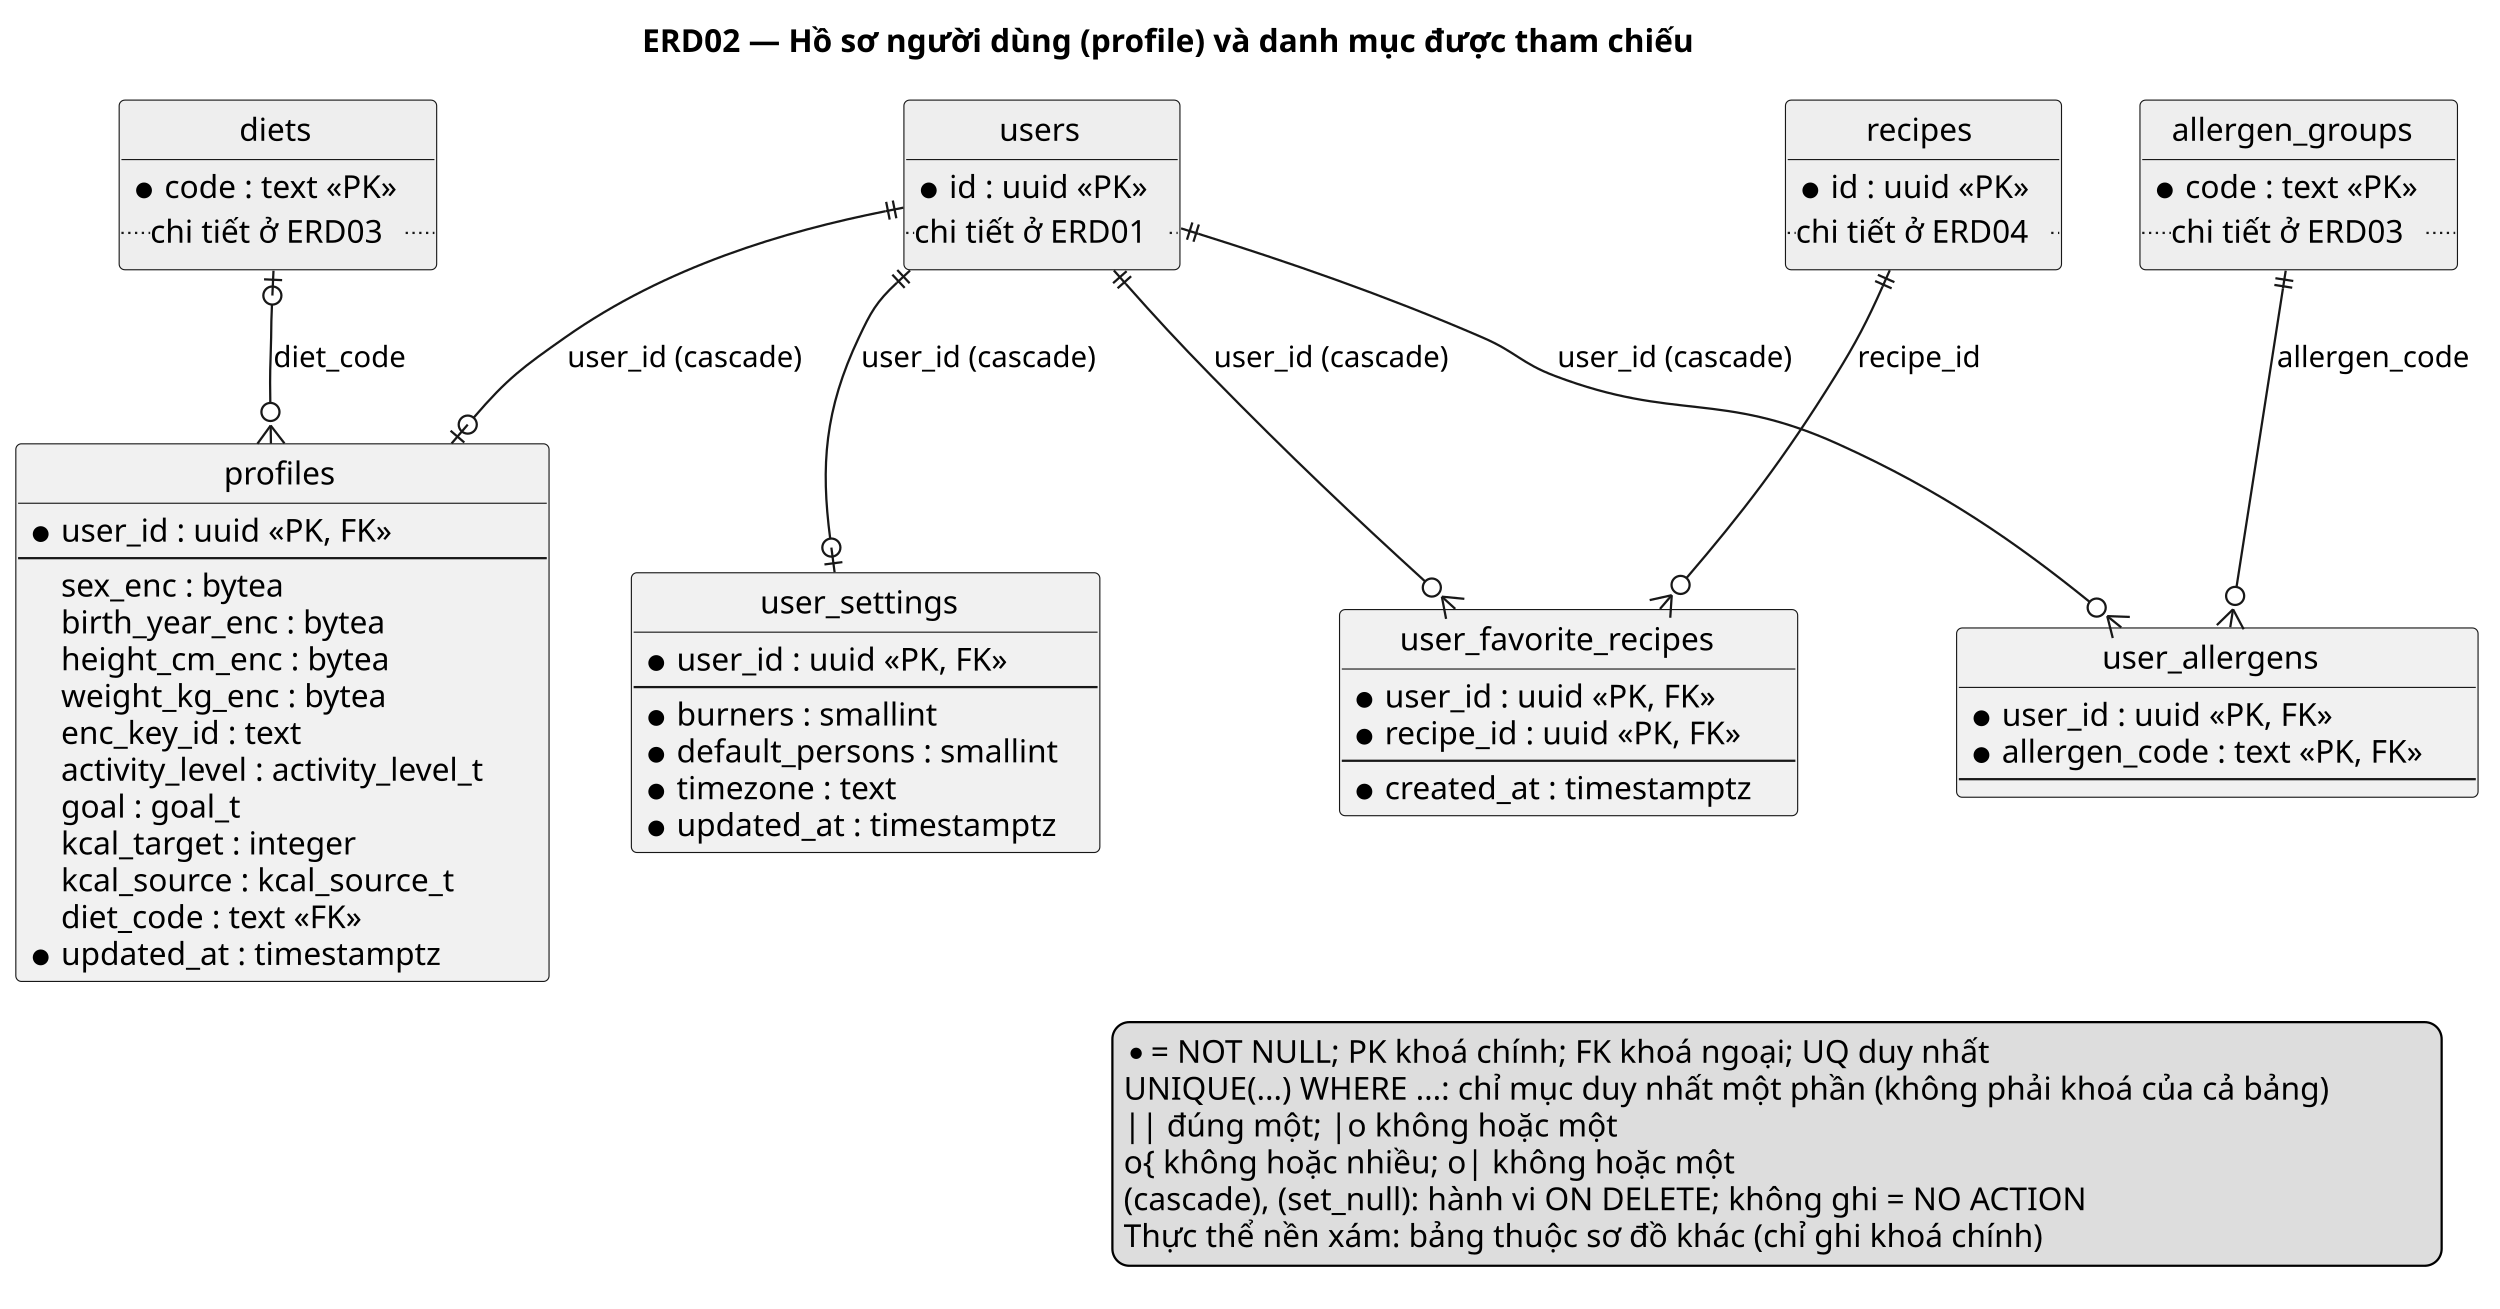
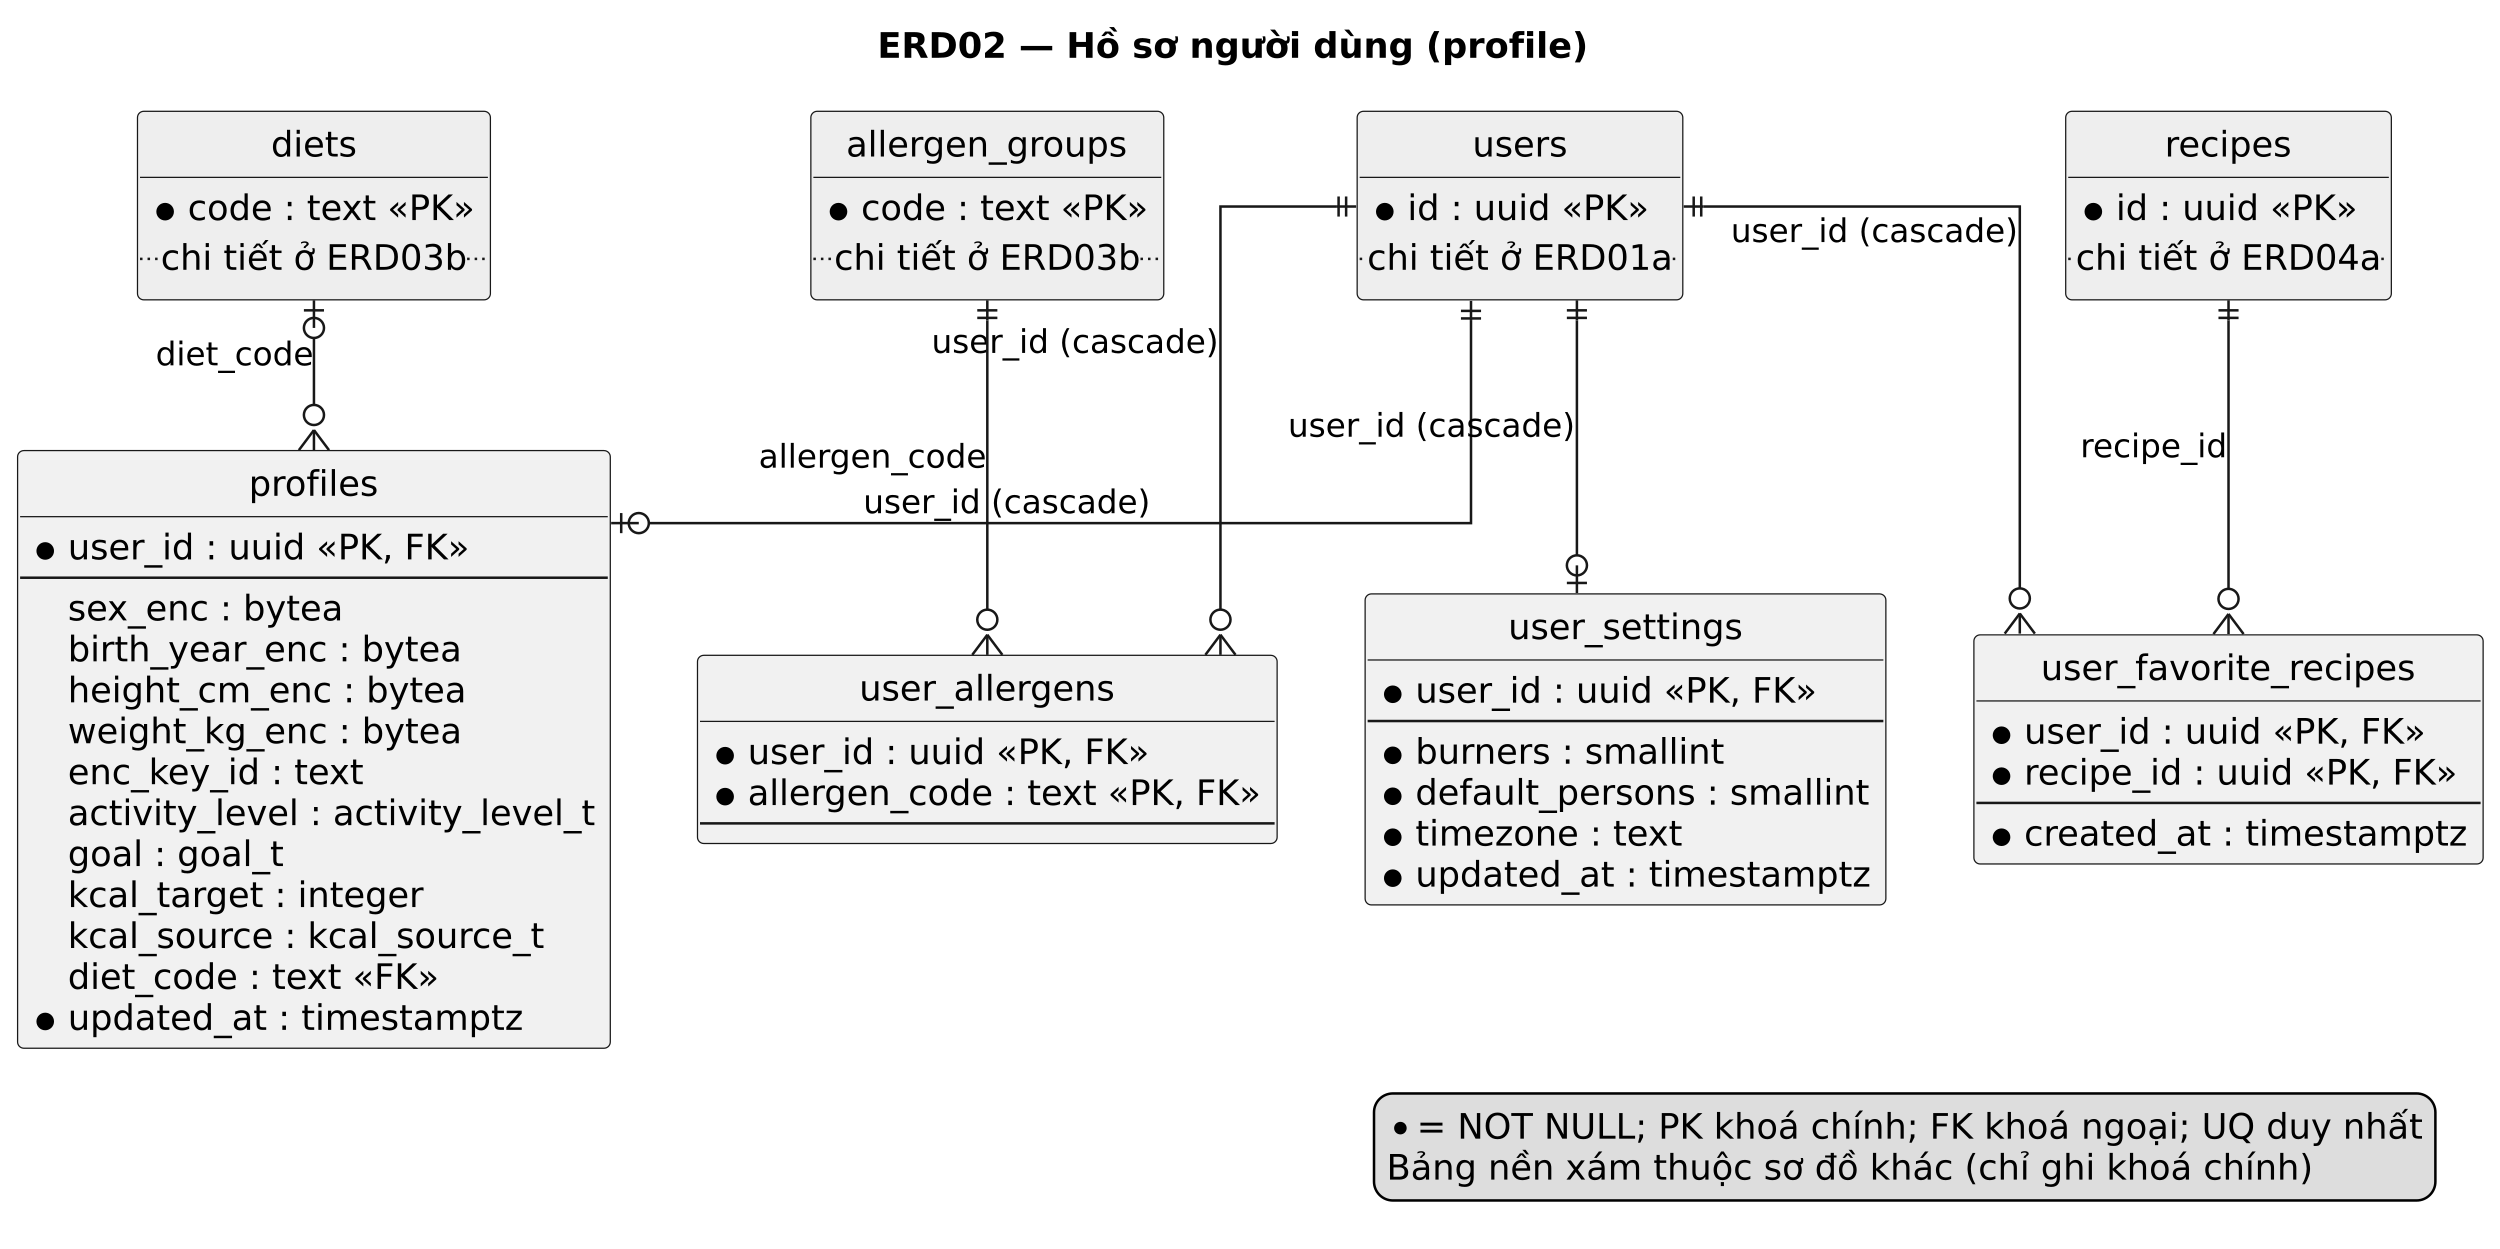
- <svg xmlns="http://www.w3.org/2000/svg" contentStyleType="text/css" height="579px" preserveAspectRatio="none" style="width:1106px;height:579px;background:#FFFFFF;" version="1.1" viewBox="0 0 1106 579" width="1106px" zoomAndPan="magnify">
+ <svg xmlns="http://www.w3.org/2000/svg" contentStyleType="text/css" height="497px" preserveAspectRatio="none" style="width:995px;height:497px;background:#FFFFFF;" version="1.1" viewBox="0 0 995 497" width="995px" zoomAndPan="magnify">
  <defs />
  <g>
-     <text fill="#000000" font-family="sans-serif" font-size="14" font-weight="bold" lengthAdjust="spacing" textLength="524.05" x="284.067" y="22.995">ERD02 — Hồ sơ người dùng (profile) và danh mục được tham chiếu</text>
+     <text fill="#000000" font-family="DejaVu Sans" font-size="14" font-weight="bold" lengthAdjust="spacing" textLength="282.851" x="349.217" y="22.995">ERD02 — Hồ sơ người dùng (profile)</text>
    <g id="elem_profiles">
-       <rect codeLine="4" fill="#F1F1F1" height="237.859" id="profiles" rx="2.5" ry="2.5" style="stroke:#181818;stroke-width:0.5;" width="235.898" x="7" y="196.337" />
-       <text fill="#000000" font-family="sans-serif" font-size="14" lengthAdjust="spacing" textLength="51.823" x="99.037" y="214.332">profiles</text>
-       <line style="stroke:#181818;stroke-width:0.5;" x1="8" x2="241.898" y1="222.634" y2="222.634" />
-       <ellipse cx="18" cy="236.282" fill="#000000" rx="3" ry="3" style="stroke:#000000;stroke-width:1;" />
-       <text fill="#000000" font-family="sans-serif" font-size="14" lengthAdjust="spacing" textLength="159.79" x="27" y="239.629">user_id : uuid «PK, FK»</text>
-       <line style="stroke:#181818;stroke-width:1;" x1="8" x2="241.898" y1="246.931" y2="246.931" />
-       <text fill="#000000" font-family="sans-serif" font-size="14" lengthAdjust="spacing" textLength="109.847" x="27" y="263.926">sex_enc : bytea</text>
-       <text fill="#000000" font-family="sans-serif" font-size="14" lengthAdjust="spacing" textLength="156.782" x="27" y="280.223">birth_year_enc : bytea</text>
-       <text fill="#000000" font-family="sans-serif" font-size="14" lengthAdjust="spacing" textLength="158.614" x="27" y="296.519">height_cm_enc : bytea</text>
-       <text fill="#000000" font-family="sans-serif" font-size="14" lengthAdjust="spacing" textLength="156.851" x="27" y="312.816">weight_kg_enc : bytea</text>
-       <text fill="#000000" font-family="sans-serif" font-size="14" lengthAdjust="spacing" textLength="118.46" x="27" y="329.113">enc_key_id : text</text>
-       <text fill="#000000" font-family="sans-serif" font-size="14" lengthAdjust="spacing" textLength="209.898" x="27" y="345.41">activity_level : activity_level_t</text>
-       <text fill="#000000" font-family="sans-serif" font-size="14" lengthAdjust="spacing" textLength="85.948" x="27" y="361.707">goal : goal_t</text>
-       <text fill="#000000" font-family="sans-serif" font-size="14" lengthAdjust="spacing" textLength="141.825" x="27" y="378.004">kcal_target : integer</text>
-       <text fill="#000000" font-family="sans-serif" font-size="14" lengthAdjust="spacing" textLength="190.251" x="27" y="394.301">kcal_source : kcal_source_t</text>
-       <text fill="#000000" font-family="sans-serif" font-size="14" lengthAdjust="spacing" textLength="147.95" x="27" y="410.598">diet_code : text «FK»</text>
-       <ellipse cx="18" cy="423.548" fill="#000000" rx="3" ry="3" style="stroke:#000000;stroke-width:1;" />
-       <text fill="#000000" font-family="sans-serif" font-size="14" lengthAdjust="spacing" textLength="181.255" x="27" y="426.894">updated_at : timestamptz</text>
+       <rect codeLine="7" fill="#F1F1F1" height="237.859" id="profiles" rx="2.5" ry="2.5" style="stroke:#181818;stroke-width:0.5;" width="235.898" x="7" y="179.337" />
+       <text fill="#000000" font-family="DejaVu Sans" font-size="14" lengthAdjust="spacing" textLength="51.823" x="99.037" y="197.332">profiles</text>
+       <line style="stroke:#181818;stroke-width:0.5;" x1="8" x2="241.898" y1="205.634" y2="205.634" />
+       <ellipse cx="18" cy="219.282" fill="#000000" rx="3" ry="3" style="stroke:#000000;stroke-width:1;" />
+       <text fill="#000000" font-family="DejaVu Sans" font-size="14" lengthAdjust="spacing" textLength="159.79" x="27" y="222.629">user_id : uuid «PK, FK»</text>
+       <line style="stroke:#181818;stroke-width:1;" x1="8" x2="241.898" y1="229.931" y2="229.931" />
+       <text fill="#000000" font-family="DejaVu Sans" font-size="14" lengthAdjust="spacing" textLength="109.847" x="27" y="246.926">sex_enc : bytea</text>
+       <text fill="#000000" font-family="DejaVu Sans" font-size="14" lengthAdjust="spacing" textLength="156.782" x="27" y="263.223">birth_year_enc : bytea</text>
+       <text fill="#000000" font-family="DejaVu Sans" font-size="14" lengthAdjust="spacing" textLength="158.614" x="27" y="279.519">height_cm_enc : bytea</text>
+       <text fill="#000000" font-family="DejaVu Sans" font-size="14" lengthAdjust="spacing" textLength="156.851" x="27" y="295.816">weight_kg_enc : bytea</text>
+       <text fill="#000000" font-family="DejaVu Sans" font-size="14" lengthAdjust="spacing" textLength="118.46" x="27" y="312.113">enc_key_id : text</text>
+       <text fill="#000000" font-family="DejaVu Sans" font-size="14" lengthAdjust="spacing" textLength="209.898" x="27" y="328.41">activity_level : activity_level_t</text>
+       <text fill="#000000" font-family="DejaVu Sans" font-size="14" lengthAdjust="spacing" textLength="85.948" x="27" y="344.707">goal : goal_t</text>
+       <text fill="#000000" font-family="DejaVu Sans" font-size="14" lengthAdjust="spacing" textLength="141.825" x="27" y="361.004">kcal_target : integer</text>
+       <text fill="#000000" font-family="DejaVu Sans" font-size="14" lengthAdjust="spacing" textLength="190.251" x="27" y="377.301">kcal_source : kcal_source_t</text>
+       <text fill="#000000" font-family="DejaVu Sans" font-size="14" lengthAdjust="spacing" textLength="147.95" x="27" y="393.598">diet_code : text «FK»</text>
+       <ellipse cx="18" cy="406.548" fill="#000000" rx="3" ry="3" style="stroke:#000000;stroke-width:1;" />
+       <text fill="#000000" font-family="DejaVu Sans" font-size="14" lengthAdjust="spacing" textLength="181.255" x="27" y="409.894">updated_at : timestamptz</text>
    </g>
    <g id="elem_user_allergens">
-       <rect codeLine="19" fill="#F1F1F1" height="74.891" id="user_allergens" rx="2.5" ry="2.5" style="stroke:#181818;stroke-width:0.5;" width="230.695" x="865.6" y="277.817" />
-       <text fill="#000000" font-family="sans-serif" font-size="14" lengthAdjust="spacing" textLength="101.931" x="929.982" y="295.812">user_allergens</text>
-       <line style="stroke:#181818;stroke-width:0.5;" x1="866.6" x2="1095.295" y1="304.114" y2="304.114" />
-       <ellipse cx="876.6" cy="317.762" fill="#000000" rx="3" ry="3" style="stroke:#000000;stroke-width:1;" />
-       <text fill="#000000" font-family="sans-serif" font-size="14" lengthAdjust="spacing" textLength="159.79" x="885.6" y="321.109">user_id : uuid «PK, FK»</text>
-       <ellipse cx="876.6" cy="334.059" fill="#000000" rx="3" ry="3" style="stroke:#000000;stroke-width:1;" />
-       <text fill="#000000" font-family="sans-serif" font-size="14" lengthAdjust="spacing" textLength="204.695" x="885.6" y="337.406">allergen_code : text «PK, FK»</text>
-       <line style="stroke:#181818;stroke-width:1;" x1="866.6" x2="1095.295" y1="344.707" y2="344.707" />
+       <rect codeLine="22" fill="#F1F1F1" height="74.891" id="user_allergens" rx="2.5" ry="2.5" style="stroke:#181818;stroke-width:0.5;" width="230.695" x="277.6" y="260.817" />
+       <text fill="#000000" font-family="DejaVu Sans" font-size="14" lengthAdjust="spacing" textLength="101.931" x="341.982" y="278.812">user_allergens</text>
+       <line style="stroke:#181818;stroke-width:0.5;" x1="278.6" x2="507.295" y1="287.114" y2="287.114" />
+       <ellipse cx="288.6" cy="300.762" fill="#000000" rx="3" ry="3" style="stroke:#000000;stroke-width:1;" />
+       <text fill="#000000" font-family="DejaVu Sans" font-size="14" lengthAdjust="spacing" textLength="159.79" x="297.6" y="304.109">user_id : uuid «PK, FK»</text>
+       <ellipse cx="288.6" cy="317.059" fill="#000000" rx="3" ry="3" style="stroke:#000000;stroke-width:1;" />
+       <text fill="#000000" font-family="DejaVu Sans" font-size="14" lengthAdjust="spacing" textLength="204.695" x="297.6" y="320.406">allergen_code : text «PK, FK»</text>
+       <line style="stroke:#181818;stroke-width:1;" x1="278.6" x2="507.295" y1="327.707" y2="327.707" />
    </g>
    <g id="elem_user_favorite_recipes">
-       <rect codeLine="24" fill="#F1F1F1" height="91.188" id="user_favorite_recipes" rx="2.5" ry="2.5" style="stroke:#181818;stroke-width:0.5;" width="202.675" x="592.61" y="269.677" />
-       <text fill="#000000" font-family="sans-serif" font-size="14" lengthAdjust="spacing" textLength="149.393" x="619.251" y="287.672">user_favorite_recipes</text>
-       <line style="stroke:#181818;stroke-width:0.5;" x1="593.61" x2="794.285" y1="295.974" y2="295.974" />
-       <ellipse cx="603.61" cy="309.622" fill="#000000" rx="3" ry="3" style="stroke:#000000;stroke-width:1;" />
-       <text fill="#000000" font-family="sans-serif" font-size="14" lengthAdjust="spacing" textLength="159.79" x="612.61" y="312.969">user_id : uuid «PK, FK»</text>
-       <ellipse cx="603.61" cy="325.919" fill="#000000" rx="3" ry="3" style="stroke:#000000;stroke-width:1;" />
-       <text fill="#000000" font-family="sans-serif" font-size="14" lengthAdjust="spacing" textLength="172.71" x="612.61" y="329.266">recipe_id : uuid «PK, FK»</text>
-       <line style="stroke:#181818;stroke-width:1;" x1="593.61" x2="794.285" y1="336.567" y2="336.567" />
-       <ellipse cx="603.61" cy="350.216" fill="#000000" rx="3" ry="3" style="stroke:#000000;stroke-width:1;" />
-       <text fill="#000000" font-family="sans-serif" font-size="14" lengthAdjust="spacing" textLength="176.675" x="612.61" y="353.563">created_at : timestamptz</text>
+       <rect codeLine="27" fill="#F1F1F1" height="91.188" id="user_favorite_recipes" rx="2.5" ry="2.5" style="stroke:#181818;stroke-width:0.5;" width="202.675" x="785.61" y="252.677" />
+       <text fill="#000000" font-family="DejaVu Sans" font-size="14" lengthAdjust="spacing" textLength="149.393" x="812.251" y="270.672">user_favorite_recipes</text>
+       <line style="stroke:#181818;stroke-width:0.5;" x1="786.61" x2="987.285" y1="278.974" y2="278.974" />
+       <ellipse cx="796.61" cy="292.622" fill="#000000" rx="3" ry="3" style="stroke:#000000;stroke-width:1;" />
+       <text fill="#000000" font-family="DejaVu Sans" font-size="14" lengthAdjust="spacing" textLength="159.79" x="805.61" y="295.969">user_id : uuid «PK, FK»</text>
+       <ellipse cx="796.61" cy="308.919" fill="#000000" rx="3" ry="3" style="stroke:#000000;stroke-width:1;" />
+       <text fill="#000000" font-family="DejaVu Sans" font-size="14" lengthAdjust="spacing" textLength="172.71" x="805.61" y="312.266">recipe_id : uuid «PK, FK»</text>
+       <line style="stroke:#181818;stroke-width:1;" x1="786.61" x2="987.285" y1="319.567" y2="319.567" />
+       <ellipse cx="796.61" cy="333.216" fill="#000000" rx="3" ry="3" style="stroke:#000000;stroke-width:1;" />
+       <text fill="#000000" font-family="DejaVu Sans" font-size="14" lengthAdjust="spacing" textLength="176.675" x="805.61" y="336.563">created_at : timestamptz</text>
    </g>
    <g id="elem_user_settings">
-       <rect codeLine="30" fill="#F1F1F1" height="123.781" id="user_settings" rx="2.5" ry="2.5" style="stroke:#181818;stroke-width:0.5;" width="207.255" x="279.32" y="253.377" />
-       <text fill="#000000" font-family="sans-serif" font-size="14" lengthAdjust="spacing" textLength="93.365" x="336.265" y="271.372">user_settings</text>
-       <line style="stroke:#181818;stroke-width:0.5;" x1="280.32" x2="485.575" y1="279.674" y2="279.674" />
-       <ellipse cx="290.32" cy="293.322" fill="#000000" rx="3" ry="3" style="stroke:#000000;stroke-width:1;" />
-       <text fill="#000000" font-family="sans-serif" font-size="14" lengthAdjust="spacing" textLength="159.79" x="299.32" y="296.669">user_id : uuid «PK, FK»</text>
-       <line style="stroke:#181818;stroke-width:1;" x1="280.32" x2="485.575" y1="303.971" y2="303.971" />
-       <ellipse cx="290.32" cy="317.619" fill="#000000" rx="3" ry="3" style="stroke:#000000;stroke-width:1;" />
-       <text fill="#000000" font-family="sans-serif" font-size="14" lengthAdjust="spacing" textLength="123.211" x="299.32" y="320.966">burners : smallint</text>
-       <ellipse cx="290.32" cy="333.916" fill="#000000" rx="3" ry="3" style="stroke:#000000;stroke-width:1;" />
-       <text fill="#000000" font-family="sans-serif" font-size="14" lengthAdjust="spacing" textLength="180.701" x="299.32" y="337.263">default_persons : smallint</text>
-       <ellipse cx="290.32" cy="350.213" fill="#000000" rx="3" ry="3" style="stroke:#000000;stroke-width:1;" />
-       <text fill="#000000" font-family="sans-serif" font-size="14" lengthAdjust="spacing" textLength="106.524" x="299.32" y="353.56">timezone : text</text>
-       <ellipse cx="290.32" cy="366.51" fill="#000000" rx="3" ry="3" style="stroke:#000000;stroke-width:1;" />
-       <text fill="#000000" font-family="sans-serif" font-size="14" lengthAdjust="spacing" textLength="181.255" x="299.32" y="369.856">updated_at : timestamptz</text>
+       <rect codeLine="33" fill="#F1F1F1" height="123.781" id="user_settings" rx="2.5" ry="2.5" style="stroke:#181818;stroke-width:0.5;" width="207.255" x="543.32" y="236.377" />
+       <text fill="#000000" font-family="DejaVu Sans" font-size="14" lengthAdjust="spacing" textLength="93.365" x="600.265" y="254.372">user_settings</text>
+       <line style="stroke:#181818;stroke-width:0.5;" x1="544.32" x2="749.575" y1="262.674" y2="262.674" />
+       <ellipse cx="554.32" cy="276.322" fill="#000000" rx="3" ry="3" style="stroke:#000000;stroke-width:1;" />
+       <text fill="#000000" font-family="DejaVu Sans" font-size="14" lengthAdjust="spacing" textLength="159.79" x="563.32" y="279.669">user_id : uuid «PK, FK»</text>
+       <line style="stroke:#181818;stroke-width:1;" x1="544.32" x2="749.575" y1="286.971" y2="286.971" />
+       <ellipse cx="554.32" cy="300.619" fill="#000000" rx="3" ry="3" style="stroke:#000000;stroke-width:1;" />
+       <text fill="#000000" font-family="DejaVu Sans" font-size="14" lengthAdjust="spacing" textLength="123.211" x="563.32" y="303.966">burners : smallint</text>
+       <ellipse cx="554.32" cy="316.916" fill="#000000" rx="3" ry="3" style="stroke:#000000;stroke-width:1;" />
+       <text fill="#000000" font-family="DejaVu Sans" font-size="14" lengthAdjust="spacing" textLength="180.701" x="563.32" y="320.263">default_persons : smallint</text>
+       <ellipse cx="554.32" cy="333.213" fill="#000000" rx="3" ry="3" style="stroke:#000000;stroke-width:1;" />
+       <text fill="#000000" font-family="DejaVu Sans" font-size="14" lengthAdjust="spacing" textLength="106.524" x="563.32" y="336.56">timezone : text</text>
+       <ellipse cx="554.32" cy="349.51" fill="#000000" rx="3" ry="3" style="stroke:#000000;stroke-width:1;" />
+       <text fill="#000000" font-family="DejaVu Sans" font-size="14" lengthAdjust="spacing" textLength="181.255" x="563.32" y="352.856">updated_at : timestamptz</text>
    </g>
    <g id="elem_users">
-       <rect codeLine="38" fill="#EEEEEE" height="75.039" id="users" rx="2.5" ry="2.5" style="stroke:#181818;stroke-width:0.5;" width="122.12" x="399.89" y="44.297" />
-       <text fill="#000000" font-family="sans-serif" font-size="14" lengthAdjust="spacing" textLength="37.83" x="442.035" y="62.292">users</text>
-       <line style="stroke:#181818;stroke-width:0.5;" x1="400.89" x2="521.01" y1="70.594" y2="70.594" />
-       <ellipse cx="410.89" cy="84.242" fill="#000000" rx="3" ry="3" style="stroke:#000000;stroke-width:1;" />
-       <text fill="#000000" font-family="sans-serif" font-size="14" lengthAdjust="spacing" textLength="96.12" x="419.89" y="87.589">id : uuid «PK»</text>
-       <line style="stroke:#181818;stroke-width:1;stroke-dasharray:1.0,2.0;" x1="400.89" x2="404.437" y1="103.039" y2="103.039" />
-       <text fill="#000000" font-family="sans-serif" font-size="14" lengthAdjust="spacing" textLength="113.025" x="404.437" y="107.386">chi tiết ở ERD01</text>
-       <line style="stroke:#181818;stroke-width:1;stroke-dasharray:1.0,2.0;" x1="517.463" x2="521.01" y1="103.039" y2="103.039" />
+       <rect codeLine="41" fill="#EEEEEE" height="75.039" id="users" rx="2.5" ry="2.5" style="stroke:#181818;stroke-width:0.5;" width="129.605" x="540.15" y="44.297" />
+       <text fill="#000000" font-family="DejaVu Sans" font-size="14" lengthAdjust="spacing" textLength="37.83" x="586.037" y="62.292">users</text>
+       <line style="stroke:#181818;stroke-width:0.5;" x1="541.15" x2="668.755" y1="70.594" y2="70.594" />
+       <ellipse cx="551.15" cy="84.242" fill="#000000" rx="3" ry="3" style="stroke:#000000;stroke-width:1;" />
+       <text fill="#000000" font-family="DejaVu Sans" font-size="14" lengthAdjust="spacing" textLength="96.12" x="560.15" y="87.589">id : uuid «PK»</text>
+       <line style="stroke:#181818;stroke-width:1;stroke-dasharray:1.0,2.0;" x1="541.15" x2="544.15" y1="103.039" y2="103.039" />
+       <text fill="#000000" font-family="DejaVu Sans" font-size="14" lengthAdjust="spacing" textLength="121.605" x="544.15" y="107.386">chi tiết ở ERD01a</text>
+       <line style="stroke:#181818;stroke-width:1;stroke-dasharray:1.0,2.0;" x1="665.755" x2="668.755" y1="103.039" y2="103.039" />
    </g>
    <g id="elem_diets">
-       <rect codeLine="42" fill="#EEEEEE" height="75.039" id="diets" rx="2.5" ry="2.5" style="stroke:#181818;stroke-width:0.5;" width="140.461" x="52.72" y="44.297" />
-       <text fill="#000000" font-family="sans-serif" font-size="14" lengthAdjust="spacing" textLength="34.173" x="105.864" y="62.292">diets</text>
-       <line style="stroke:#181818;stroke-width:0.5;" x1="53.72" x2="192.181" y1="70.594" y2="70.594" />
-       <ellipse cx="63.72" cy="84.242" fill="#000000" rx="3" ry="3" style="stroke:#000000;stroke-width:1;" />
-       <text fill="#000000" font-family="sans-serif" font-size="14" lengthAdjust="spacing" textLength="114.461" x="72.72" y="87.589">code : text «PK»</text>
-       <line style="stroke:#181818;stroke-width:1;stroke-dasharray:1.0,2.0;" x1="53.72" x2="66.438" y1="103.039" y2="103.039" />
-       <text fill="#000000" font-family="sans-serif" font-size="14" lengthAdjust="spacing" textLength="113.025" x="66.438" y="107.386">chi tiết ở ERD03</text>
-       <line style="stroke:#181818;stroke-width:1;stroke-dasharray:1.0,2.0;" x1="179.463" x2="192.181" y1="103.039" y2="103.039" />
+       <rect codeLine="45" fill="#EEEEEE" height="75.039" id="diets" rx="2.5" ry="2.5" style="stroke:#181818;stroke-width:0.5;" width="140.461" x="54.72" y="44.297" />
+       <text fill="#000000" font-family="DejaVu Sans" font-size="14" lengthAdjust="spacing" textLength="34.173" x="107.864" y="62.292">diets</text>
+       <line style="stroke:#181818;stroke-width:0.5;" x1="55.72" x2="194.181" y1="70.594" y2="70.594" />
+       <ellipse cx="65.72" cy="84.242" fill="#000000" rx="3" ry="3" style="stroke:#000000;stroke-width:1;" />
+       <text fill="#000000" font-family="DejaVu Sans" font-size="14" lengthAdjust="spacing" textLength="114.461" x="74.72" y="87.589">code : text «PK»</text>
+       <line style="stroke:#181818;stroke-width:1;stroke-dasharray:1.0,2.0;" x1="55.72" x2="63.994" y1="103.039" y2="103.039" />
+       <text fill="#000000" font-family="DejaVu Sans" font-size="14" lengthAdjust="spacing" textLength="121.912" x="63.994" y="107.386">chi tiết ở ERD03b</text>
+       <line style="stroke:#181818;stroke-width:1;stroke-dasharray:1.0,2.0;" x1="185.906" x2="194.181" y1="103.039" y2="103.039" />
    </g>
    <g id="elem_allergen_groups">
-       <rect codeLine="46" fill="#EEEEEE" height="75.039" id="allergen_groups" rx="2.5" ry="2.5" style="stroke:#181818;stroke-width:0.5;" width="140.461" x="946.72" y="44.297" />
-       <text fill="#000000" font-family="sans-serif" font-size="14" lengthAdjust="spacing" textLength="112.362" x="960.769" y="62.292">allergen_groups</text>
-       <line style="stroke:#181818;stroke-width:0.5;" x1="947.72" x2="1086.181" y1="70.594" y2="70.594" />
-       <ellipse cx="957.72" cy="84.242" fill="#000000" rx="3" ry="3" style="stroke:#000000;stroke-width:1;" />
-       <text fill="#000000" font-family="sans-serif" font-size="14" lengthAdjust="spacing" textLength="114.461" x="966.72" y="87.589">code : text «PK»</text>
-       <line style="stroke:#181818;stroke-width:1;stroke-dasharray:1.0,2.0;" x1="947.72" x2="960.438" y1="103.039" y2="103.039" />
-       <text fill="#000000" font-family="sans-serif" font-size="14" lengthAdjust="spacing" textLength="113.025" x="960.438" y="107.386">chi tiết ở ERD03</text>
-       <line style="stroke:#181818;stroke-width:1;stroke-dasharray:1.0,2.0;" x1="1073.463" x2="1086.181" y1="103.039" y2="103.039" />
+       <rect codeLine="49" fill="#EEEEEE" height="75.039" id="allergen_groups" rx="2.5" ry="2.5" style="stroke:#181818;stroke-width:0.5;" width="140.461" x="322.72" y="44.297" />
+       <text fill="#000000" font-family="DejaVu Sans" font-size="14" lengthAdjust="spacing" textLength="112.362" x="336.769" y="62.292">allergen_groups</text>
+       <line style="stroke:#181818;stroke-width:0.5;" x1="323.72" x2="462.181" y1="70.594" y2="70.594" />
+       <ellipse cx="333.72" cy="84.242" fill="#000000" rx="3" ry="3" style="stroke:#000000;stroke-width:1;" />
+       <text fill="#000000" font-family="DejaVu Sans" font-size="14" lengthAdjust="spacing" textLength="114.461" x="342.72" y="87.589">code : text «PK»</text>
+       <line style="stroke:#181818;stroke-width:1;stroke-dasharray:1.0,2.0;" x1="323.72" x2="331.994" y1="103.039" y2="103.039" />
+       <text fill="#000000" font-family="DejaVu Sans" font-size="14" lengthAdjust="spacing" textLength="121.912" x="331.994" y="107.386">chi tiết ở ERD03b</text>
+       <line style="stroke:#181818;stroke-width:1;stroke-dasharray:1.0,2.0;" x1="453.906" x2="462.181" y1="103.039" y2="103.039" />
    </g>
    <g id="elem_recipes">
-       <rect codeLine="50" fill="#EEEEEE" height="75.039" id="recipes" rx="2.5" ry="2.5" style="stroke:#181818;stroke-width:0.5;" width="122.12" x="789.89" y="44.297" />
-       <text fill="#000000" font-family="sans-serif" font-size="14" lengthAdjust="spacing" textLength="50.75" x="825.575" y="62.292">recipes</text>
-       <line style="stroke:#181818;stroke-width:0.5;" x1="790.89" x2="911.01" y1="70.594" y2="70.594" />
-       <ellipse cx="800.89" cy="84.242" fill="#000000" rx="3" ry="3" style="stroke:#000000;stroke-width:1;" />
-       <text fill="#000000" font-family="sans-serif" font-size="14" lengthAdjust="spacing" textLength="96.12" x="809.89" y="87.589">id : uuid «PK»</text>
-       <line style="stroke:#181818;stroke-width:1;stroke-dasharray:1.0,2.0;" x1="790.89" x2="794.437" y1="103.039" y2="103.039" />
-       <text fill="#000000" font-family="sans-serif" font-size="14" lengthAdjust="spacing" textLength="113.025" x="794.437" y="107.386">chi tiết ở ERD04</text>
-       <line style="stroke:#181818;stroke-width:1;stroke-dasharray:1.0,2.0;" x1="907.463" x2="911.01" y1="103.039" y2="103.039" />
+       <rect codeLine="53" fill="#EEEEEE" height="75.039" id="recipes" rx="2.5" ry="2.5" style="stroke:#181818;stroke-width:0.5;" width="129.605" x="822.15" y="44.297" />
+       <text fill="#000000" font-family="DejaVu Sans" font-size="14" lengthAdjust="spacing" textLength="50.75" x="861.577" y="62.292">recipes</text>
+       <line style="stroke:#181818;stroke-width:0.5;" x1="823.15" x2="950.755" y1="70.594" y2="70.594" />
+       <ellipse cx="833.15" cy="84.242" fill="#000000" rx="3" ry="3" style="stroke:#000000;stroke-width:1;" />
+       <text fill="#000000" font-family="DejaVu Sans" font-size="14" lengthAdjust="spacing" textLength="96.12" x="842.15" y="87.589">id : uuid «PK»</text>
+       <line style="stroke:#181818;stroke-width:1;stroke-dasharray:1.0,2.0;" x1="823.15" x2="826.15" y1="103.039" y2="103.039" />
+       <text fill="#000000" font-family="DejaVu Sans" font-size="14" lengthAdjust="spacing" textLength="121.605" x="826.15" y="107.386">chi tiết ở ERD04a</text>
+       <line style="stroke:#181818;stroke-width:1;stroke-dasharray:1.0,2.0;" x1="947.755" x2="950.755" y1="103.039" y2="103.039" />
    </g>
    <g id="link_users_profiles">
-       <path codeLine="55" d="M391.834,93.421 C347.154,102.331 294.69,117.807 249.95,149.337 C231.59,162.267 224.511,167.327 209.531,184.807 " fill="none" id="users-profiles" style="stroke:#181818;stroke-width:1;" />
-       <line style="stroke:#181818;stroke-width:1;" x1="394.975" x2="396.539" y1="88.716" y2="96.562" />
-       <line style="stroke:#181818;stroke-width:1;" x1="392.033" x2="393.597" y1="89.303" y2="97.149" />
-       <line style="stroke:#181818;stroke-width:1;" x1="391.834" x2="399.68" y1="93.421" y2="91.857" />
-       <line style="stroke:#181818;stroke-width:1;" x1="206.928" x2="199.77" y1="187.844" y2="196.197" />
-       <ellipse cx="206.928" cy="187.844" fill="none" rx="4" ry="4" style="stroke:#181818;stroke-width:1;" />
-       <line style="stroke:#181818;stroke-width:1;" x1="205.41" x2="199.336" y1="195.762" y2="190.557" />
-       <text fill="#000000" font-family="sans-serif" font-size="13" lengthAdjust="spacing" textLength="114.245" x="250.95" y="162.404">user_id (cascade)</text>
+       <path codeLine="58" d="M585.46,127.737 C585.46,164.957 585.46,208.197 585.46,208.197 C585.46,208.197 394.69,208.197 258.24,208.197 " fill="none" id="users-profiles" style="stroke:#181818;stroke-width:1;" />
+       <line style="stroke:#181818;stroke-width:1;" x1="581.46" x2="589.46" y1="123.737" y2="123.737" />
+       <line style="stroke:#181818;stroke-width:1;" x1="581.46" x2="589.46" y1="126.737" y2="126.737" />
+       <line style="stroke:#181818;stroke-width:1;" x1="585.46" x2="585.46" y1="127.737" y2="119.737" />
+       <line style="stroke:#181818;stroke-width:1;" x1="254.24" x2="243.24" y1="208.197" y2="208.197" />
+       <ellipse cx="254.24" cy="208.197" fill="none" rx="4" ry="4" style="stroke:#181818;stroke-width:1;" />
+       <line style="stroke:#181818;stroke-width:1;" x1="247.24" x2="247.24" y1="212.197" y2="204.197" />
+       <text fill="#000000" font-family="DejaVu Sans" font-size="13" lengthAdjust="spacing" textLength="114.245" x="343.58" y="204.264">user_id (cascade)</text>
    </g>
    <g id="link_diets_profiles">
-       <path codeLine="56" d="M120.32,134.742 C119.89,144.362 120.16,139.747 119.95,149.337 C119.61,164.517 119.346,162.479 119.586,178.249 " fill="none" id="diets-profiles" style="stroke:#181818;stroke-width:1;" />
-       <line style="stroke:#181818;stroke-width:1;" x1="120.499" x2="120.99" y1="130.746" y2="119.757" />
-       <ellipse cx="120.499" cy="130.746" fill="none" rx="4" ry="4" style="stroke:#181818;stroke-width:1;" />
-       <line style="stroke:#181818;stroke-width:1;" x1="116.815" x2="124.807" y1="123.574" y2="123.931" />
-       <line style="stroke:#181818;stroke-width:1;" x1="119.738" x2="125.859" y1="188.248" y2="196.156" />
-       <line style="stroke:#181818;stroke-width:1;" x1="119.738" x2="113.861" y1="188.248" y2="196.338" />
-       <line style="stroke:#181818;stroke-width:1;" x1="119.738" x2="119.86" y1="188.248" y2="196.247" />
-       <ellipse cx="119.647" cy="182.249" fill="none" rx="4" ry="4" style="stroke:#181818;stroke-width:1;" />
-       <text fill="#000000" font-family="sans-serif" font-size="13" lengthAdjust="spacing" textLength="62.81" x="120.95" y="162.404">diet_code</text>
+       <path codeLine="59" d="M124.95,134.517 C124.95,151.477 124.95,139.527 124.95,161.157 " fill="none" id="diets-profiles" style="stroke:#181818;stroke-width:1;" />
+       <line style="stroke:#181818;stroke-width:1;" x1="124.95" x2="124.95" y1="130.517" y2="119.517" />
+       <ellipse cx="124.95" cy="130.517" fill="none" rx="4" ry="4" style="stroke:#181818;stroke-width:1;" />
+       <line style="stroke:#181818;stroke-width:1;" x1="120.95" x2="128.95" y1="123.517" y2="123.517" />
+       <line style="stroke:#181818;stroke-width:1;" x1="124.95" x2="130.95" y1="171.157" y2="179.157" />
+       <line style="stroke:#181818;stroke-width:1;" x1="124.95" x2="118.95" y1="171.157" y2="179.157" />
+       <line style="stroke:#181818;stroke-width:1;" x1="124.95" x2="124.95" y1="171.157" y2="179.157" />
+       <ellipse cx="124.95" cy="165.157" fill="none" rx="4" ry="4" style="stroke:#181818;stroke-width:1;" />
+       <text fill="#000000" font-family="DejaVu Sans" font-size="13" lengthAdjust="spacing" textLength="62.81" x="61.95" y="145.404">diet_code</text>
    </g>
    <g id="link_users_user_allergens">
-       <path codeLine="57" d="M530.134,103.43 C568.994,115.61 612.29,130.437 655.95,149.337 C670.73,155.737 672.89,160.637 687.95,166.337 C741.38,186.567 760.87,172.847 812.95,196.337 C859.24,217.217 892.052,240.081 924.462,266.281 " fill="none" id="users-user_allergens" style="stroke:#181818;stroke-width:1;" />
-       <line style="stroke:#181818;stroke-width:1;" x1="525.121" x2="527.513" y1="106.05" y2="98.416" />
-       <line style="stroke:#181818;stroke-width:1;" x1="527.983" x2="530.376" y1="106.947" y2="99.314" />
-       <line style="stroke:#181818;stroke-width:1;" x1="530.134" x2="522.5" y1="103.43" y2="101.037" />
-       <line style="stroke:#181818;stroke-width:1;" x1="932.239" x2="942.232" y1="272.567" y2="272.931" />
-       <line style="stroke:#181818;stroke-width:1;" x1="932.239" x2="934.688" y1="272.567" y2="282.263" />
-       <line style="stroke:#181818;stroke-width:1;" x1="932.239" x2="938.46" y1="272.567" y2="277.597" />
-       <ellipse cx="927.573" cy="268.796" fill="none" rx="4" ry="4" style="stroke:#181818;stroke-width:1;" />
-       <text fill="#000000" font-family="sans-serif" font-size="13" lengthAdjust="spacing" textLength="114.245" x="688.95" y="162.404">user_id (cascade)</text>
+       <path codeLine="60" d="M531.76,82.197 C503.93,82.197 485.74,82.197 485.74,82.197 C485.74,82.197 485.74,180.727 485.74,242.627 " fill="none" id="users-user_allergens" style="stroke:#181818;stroke-width:1;" />
+       <line style="stroke:#181818;stroke-width:1;" x1="535.76" x2="535.76" y1="78.197" y2="86.197" />
+       <line style="stroke:#181818;stroke-width:1;" x1="532.76" x2="532.76" y1="78.197" y2="86.197" />
+       <line style="stroke:#181818;stroke-width:1;" x1="531.76" x2="539.76" y1="82.197" y2="82.197" />
+       <line style="stroke:#181818;stroke-width:1;" x1="485.74" x2="491.74" y1="252.627" y2="260.627" />
+       <line style="stroke:#181818;stroke-width:1;" x1="485.74" x2="479.74" y1="252.627" y2="260.627" />
+       <line style="stroke:#181818;stroke-width:1;" x1="485.74" x2="485.74" y1="252.627" y2="260.627" />
+       <ellipse cx="485.74" cy="246.627" fill="none" rx="4" ry="4" style="stroke:#181818;stroke-width:1;" />
+       <text fill="#000000" font-family="DejaVu Sans" font-size="13" lengthAdjust="spacing" textLength="114.245" x="370.74" y="140.464">user_id (cascade)</text>
    </g>
    <g id="link_allergen_groups_user_allergens">
-       <path codeLine="58" d="M1009.972,127.652 C1003.252,170.922 996.156,216.471 989.436,259.681 " fill="none" id="allergen_groups-user_allergens" style="stroke:#181818;stroke-width:1;" />
-       <line style="stroke:#181818;stroke-width:1;" x1="1006.634" x2="1014.539" y1="123.086" y2="124.313" />
-       <line style="stroke:#181818;stroke-width:1;" x1="1006.173" x2="1014.078" y1="126.05" y2="127.278" />
-       <line style="stroke:#181818;stroke-width:1;" x1="1009.972" x2="1011.2" y1="127.652" y2="119.747" />
-       <line style="stroke:#181818;stroke-width:1;" x1="987.899" x2="992.599" y1="269.562" y2="278.389" />
-       <line style="stroke:#181818;stroke-width:1;" x1="987.899" x2="980.741" y1="269.562" y2="276.545" />
-       <line style="stroke:#181818;stroke-width:1;" x1="987.899" x2="986.67" y1="269.562" y2="277.467" />
-       <ellipse cx="988.821" cy="263.633" fill="none" rx="4" ry="4" style="stroke:#181818;stroke-width:1;" />
-       <text fill="#000000" font-family="sans-serif" font-size="13" lengthAdjust="spacing" textLength="90.873" x="1007.31" y="162.404">allergen_code</text>
+       <path codeLine="61" d="M392.95,127.517 C392.95,167.127 392.95,203.057 392.95,242.637 " fill="none" id="allergen_groups-user_allergens" style="stroke:#181818;stroke-width:1;" />
+       <line style="stroke:#181818;stroke-width:1;" x1="388.95" x2="396.95" y1="123.517" y2="123.517" />
+       <line style="stroke:#181818;stroke-width:1;" x1="388.95" x2="396.95" y1="126.517" y2="126.517" />
+       <line style="stroke:#181818;stroke-width:1;" x1="392.95" x2="392.95" y1="127.517" y2="119.517" />
+       <line style="stroke:#181818;stroke-width:1;" x1="392.95" x2="398.95" y1="252.637" y2="260.637" />
+       <line style="stroke:#181818;stroke-width:1;" x1="392.95" x2="386.95" y1="252.637" y2="260.637" />
+       <line style="stroke:#181818;stroke-width:1;" x1="392.95" x2="392.95" y1="252.637" y2="260.637" />
+       <ellipse cx="392.95" cy="246.637" fill="none" rx="4" ry="4" style="stroke:#181818;stroke-width:1;" />
+       <text fill="#000000" font-family="DejaVu Sans" font-size="13" lengthAdjust="spacing" textLength="90.873" x="301.95" y="186.144">allergen_code</text>
    </g>
    <g id="link_users_user_favorite_recipes">
-       <path codeLine="59" d="M498.074,125.616 C511.164,140.396 521.36,151.437 535.95,166.337 C570.92,202.047 598.894,228.454 630.484,257.235 " fill="none" id="users-user_favorite_recipes" style="stroke:#181818;stroke-width:1;" />
-       <line style="stroke:#181818;stroke-width:1;" x1="492.428" x2="498.416" y1="125.273" y2="119.969" />
-       <line style="stroke:#181818;stroke-width:1;" x1="494.417" x2="500.406" y1="127.519" y2="122.215" />
-       <line style="stroke:#181818;stroke-width:1;" x1="498.074" x2="492.77" y1="125.616" y2="119.627" />
-       <line style="stroke:#181818;stroke-width:1;" x1="637.876" x2="647.831" y1="263.969" y2="264.922" />
-       <line style="stroke:#181818;stroke-width:1;" x1="637.876" x2="639.749" y1="263.969" y2="273.792" />
-       <line style="stroke:#181818;stroke-width:1;" x1="637.876" x2="643.79" y1="263.969" y2="269.357" />
-       <ellipse cx="633.441" cy="259.928" fill="none" rx="4" ry="4" style="stroke:#181818;stroke-width:1;" />
-       <text fill="#000000" font-family="sans-serif" font-size="13" lengthAdjust="spacing" textLength="114.245" x="536.95" y="162.404">user_id (cascade)</text>
+       <path codeLine="62" d="M678.09,82.197 C736.1,82.197 803.88,82.197 803.88,82.197 C803.88,82.197 803.88,170.727 803.88,234.177 " fill="none" id="users-user_favorite_recipes" style="stroke:#181818;stroke-width:1;" />
+       <line style="stroke:#181818;stroke-width:1;" x1="674.09" x2="674.09" y1="86.197" y2="78.197" />
+       <line style="stroke:#181818;stroke-width:1;" x1="677.09" x2="677.09" y1="86.197" y2="78.197" />
+       <line style="stroke:#181818;stroke-width:1;" x1="678.09" x2="670.09" y1="82.197" y2="82.197" />
+       <line style="stroke:#181818;stroke-width:1;" x1="803.88" x2="809.88" y1="244.177" y2="252.177" />
+       <line style="stroke:#181818;stroke-width:1;" x1="803.88" x2="797.88" y1="244.177" y2="252.177" />
+       <line style="stroke:#181818;stroke-width:1;" x1="803.88" x2="803.88" y1="244.177" y2="252.177" />
+       <ellipse cx="803.88" cy="238.177" fill="none" rx="4" ry="4" style="stroke:#181818;stroke-width:1;" />
+       <text fill="#000000" font-family="DejaVu Sans" font-size="13" lengthAdjust="spacing" textLength="114.245" x="688.88" y="96.354">user_id (cascade)</text>
    </g>
    <g id="link_recipes_user_favorite_recipes">
-       <path codeLine="60" d="M832.803,126.868 C826.173,141.798 821.06,151.647 811.95,166.337 C789.18,203.047 770.394,227.418 746.094,255.728 " fill="none" id="recipes-user_favorite_recipes" style="stroke:#181818;stroke-width:1;" />
-       <line style="stroke:#181818;stroke-width:1;" x1="830.771" x2="838.082" y1="121.589" y2="124.836" />
-       <line style="stroke:#181818;stroke-width:1;" x1="829.553" x2="836.865" y1="124.331" y2="127.578" />
-       <line style="stroke:#181818;stroke-width:1;" x1="832.803" x2="836.05" y1="126.868" y2="119.557" />
-       <line style="stroke:#181818;stroke-width:1;" x1="739.581" x2="738.923" y1="263.317" y2="273.295" />
-       <line style="stroke:#181818;stroke-width:1;" x1="739.581" x2="729.817" y1="263.317" y2="265.479" />
-       <line style="stroke:#181818;stroke-width:1;" x1="739.581" x2="734.37" y1="263.317" y2="269.387" />
-       <ellipse cx="743.489" cy="258.764" fill="none" rx="4" ry="4" style="stroke:#181818;stroke-width:1;" />
-       <text fill="#000000" font-family="sans-serif" font-size="13" lengthAdjust="spacing" textLength="58.716" x="821.73" y="162.404">recipe_id</text>
+       <path codeLine="63" d="M886.95,127.517 C886.95,164.467 886.95,194.827 886.95,234.357 " fill="none" id="recipes-user_favorite_recipes" style="stroke:#181818;stroke-width:1;" />
+       <line style="stroke:#181818;stroke-width:1;" x1="882.95" x2="890.95" y1="123.517" y2="123.517" />
+       <line style="stroke:#181818;stroke-width:1;" x1="882.95" x2="890.95" y1="126.517" y2="126.517" />
+       <line style="stroke:#181818;stroke-width:1;" x1="886.95" x2="886.95" y1="127.517" y2="119.517" />
+       <line style="stroke:#181818;stroke-width:1;" x1="886.95" x2="892.95" y1="244.357" y2="252.357" />
+       <line style="stroke:#181818;stroke-width:1;" x1="886.95" x2="880.95" y1="244.357" y2="252.357" />
+       <line style="stroke:#181818;stroke-width:1;" x1="886.95" x2="886.95" y1="244.357" y2="252.357" />
+       <ellipse cx="886.95" cy="238.357" fill="none" rx="4" ry="4" style="stroke:#181818;stroke-width:1;" />
+       <text fill="#000000" font-family="DejaVu Sans" font-size="13" lengthAdjust="spacing" textLength="58.716" x="827.95" y="182.004">recipe_id</text>
    </g>
    <g id="link_users_user_settings">
-       <path codeLine="61" d="M396.762,125.106 C387.582,133.676 385.24,138.147 379.95,149.337 C364.83,181.317 363.059,205.943 367.279,238.283 " fill="none" id="users-user_settings" style="stroke:#181818;stroke-width:1;" />
-       <line style="stroke:#181818;stroke-width:1;" x1="396.957" x2="402.416" y1="119.453" y2="125.3" />
-       <line style="stroke:#181818;stroke-width:1;" x1="394.764" x2="400.223" y1="121.5" y2="127.348" />
-       <line style="stroke:#181818;stroke-width:1;" x1="396.762" x2="402.61" y1="125.106" y2="119.647" />
-       <line style="stroke:#181818;stroke-width:1;" x1="367.797" x2="369.22" y1="242.249" y2="253.157" />
-       <ellipse cx="367.797" cy="242.249" fill="none" rx="4" ry="4" style="stroke:#181818;stroke-width:1;" />
-       <line style="stroke:#181818;stroke-width:1;" x1="372.669" x2="364.736" y1="248.673" y2="249.708" />
-       <text fill="#000000" font-family="sans-serif" font-size="13" lengthAdjust="spacing" textLength="114.245" x="380.95" y="162.404">user_id (cascade)</text>
+       <path codeLine="64" d="M627.61,127.517 C627.61,159.617 627.61,183.377 627.61,221.017 " fill="none" id="users-user_settings" style="stroke:#181818;stroke-width:1;" />
+       <line style="stroke:#181818;stroke-width:1;" x1="623.61" x2="631.61" y1="123.517" y2="123.517" />
+       <line style="stroke:#181818;stroke-width:1;" x1="623.61" x2="631.61" y1="126.517" y2="126.517" />
+       <line style="stroke:#181818;stroke-width:1;" x1="627.61" x2="627.61" y1="127.517" y2="119.517" />
+       <line style="stroke:#181818;stroke-width:1;" x1="627.61" x2="627.61" y1="225.017" y2="236.017" />
+       <ellipse cx="627.61" cy="225.017" fill="none" rx="4" ry="4" style="stroke:#181818;stroke-width:1;" />
+       <line style="stroke:#181818;stroke-width:1;" x1="631.61" x2="623.61" y1="232.017" y2="232.017" />
+       <text fill="#000000" font-family="DejaVu Sans" font-size="13" lengthAdjust="spacing" textLength="114.245" x="512.61" y="173.834">user_id (cascade)</text>
    </g>
-     <rect fill="#DDDDDD" height="107.781" id="_legend" rx="7.5" ry="7.5" style="stroke:#000000;stroke-width:1;" width="588.061" x="492.123" y="452.196" />
-     <ellipse cx="502.623" cy="465.993" fill="#000000" rx="2.5" ry="2.5" style="stroke:#000000;stroke-width:0;" />
-     <text fill="#000000" font-family="sans-serif" font-size="14" lengthAdjust="spacing" textLength="400.429" x="509.123" y="470.191">= NOT NULL; PK khoá chính; FK khoá ngoại; UQ duy nhất</text>
-     <text fill="#000000" font-family="sans-serif" font-size="14" lengthAdjust="spacing" textLength="578.061" x="497.123" y="486.488">UNIQUE(...) WHERE ...: chỉ mục duy nhất một phần (không phải khoá của cả bảng)</text>
-     <text fill="#000000" font-family="sans-serif" font-size="14" lengthAdjust="spacing" textLength="230.959" x="497.123" y="502.785">||  đúng một; |o  không hoặc một</text>
-     <text fill="#000000" font-family="sans-serif" font-size="14" lengthAdjust="spacing" textLength="296.379" x="497.123" y="519.082">o{  không hoặc nhiều; o|  không hoặc một</text>
-     <text fill="#000000" font-family="sans-serif" font-size="14" lengthAdjust="spacing" textLength="465.739" x="497.123" y="535.379">(cascade), (set_null): hành vi ON DELETE; không ghi = NO ACTION</text>
-     <text fill="#000000" font-family="sans-serif" font-size="14" lengthAdjust="spacing" textLength="438.607" x="497.123" y="551.676">Thực thể nền xám: bảng thuộc sơ đồ khác (chỉ ghi khoá chính)</text>
+     <rect fill="#DDDDDD" height="42.594" id="_legend" rx="7.5" ry="7.5" style="stroke:#000000;stroke-width:1;" width="422.429" x="546.856" y="435.196" />
+     <ellipse cx="557.356" cy="448.993" fill="#000000" rx="2.5" ry="2.5" style="stroke:#000000;stroke-width:0;" />
+     <text fill="#000000" font-family="DejaVu Sans" font-size="14" lengthAdjust="spacing" textLength="400.429" x="563.856" y="453.191">= NOT NULL; PK khoá chính; FK khoá ngoại; UQ duy nhất</text>
+     <text fill="#000000" font-family="DejaVu Sans" font-size="14" lengthAdjust="spacing" textLength="368.737" x="551.856" y="469.488">Bảng nền xám thuộc sơ đồ khác (chỉ ghi khoá chính)</text>
  </g>
</svg>
